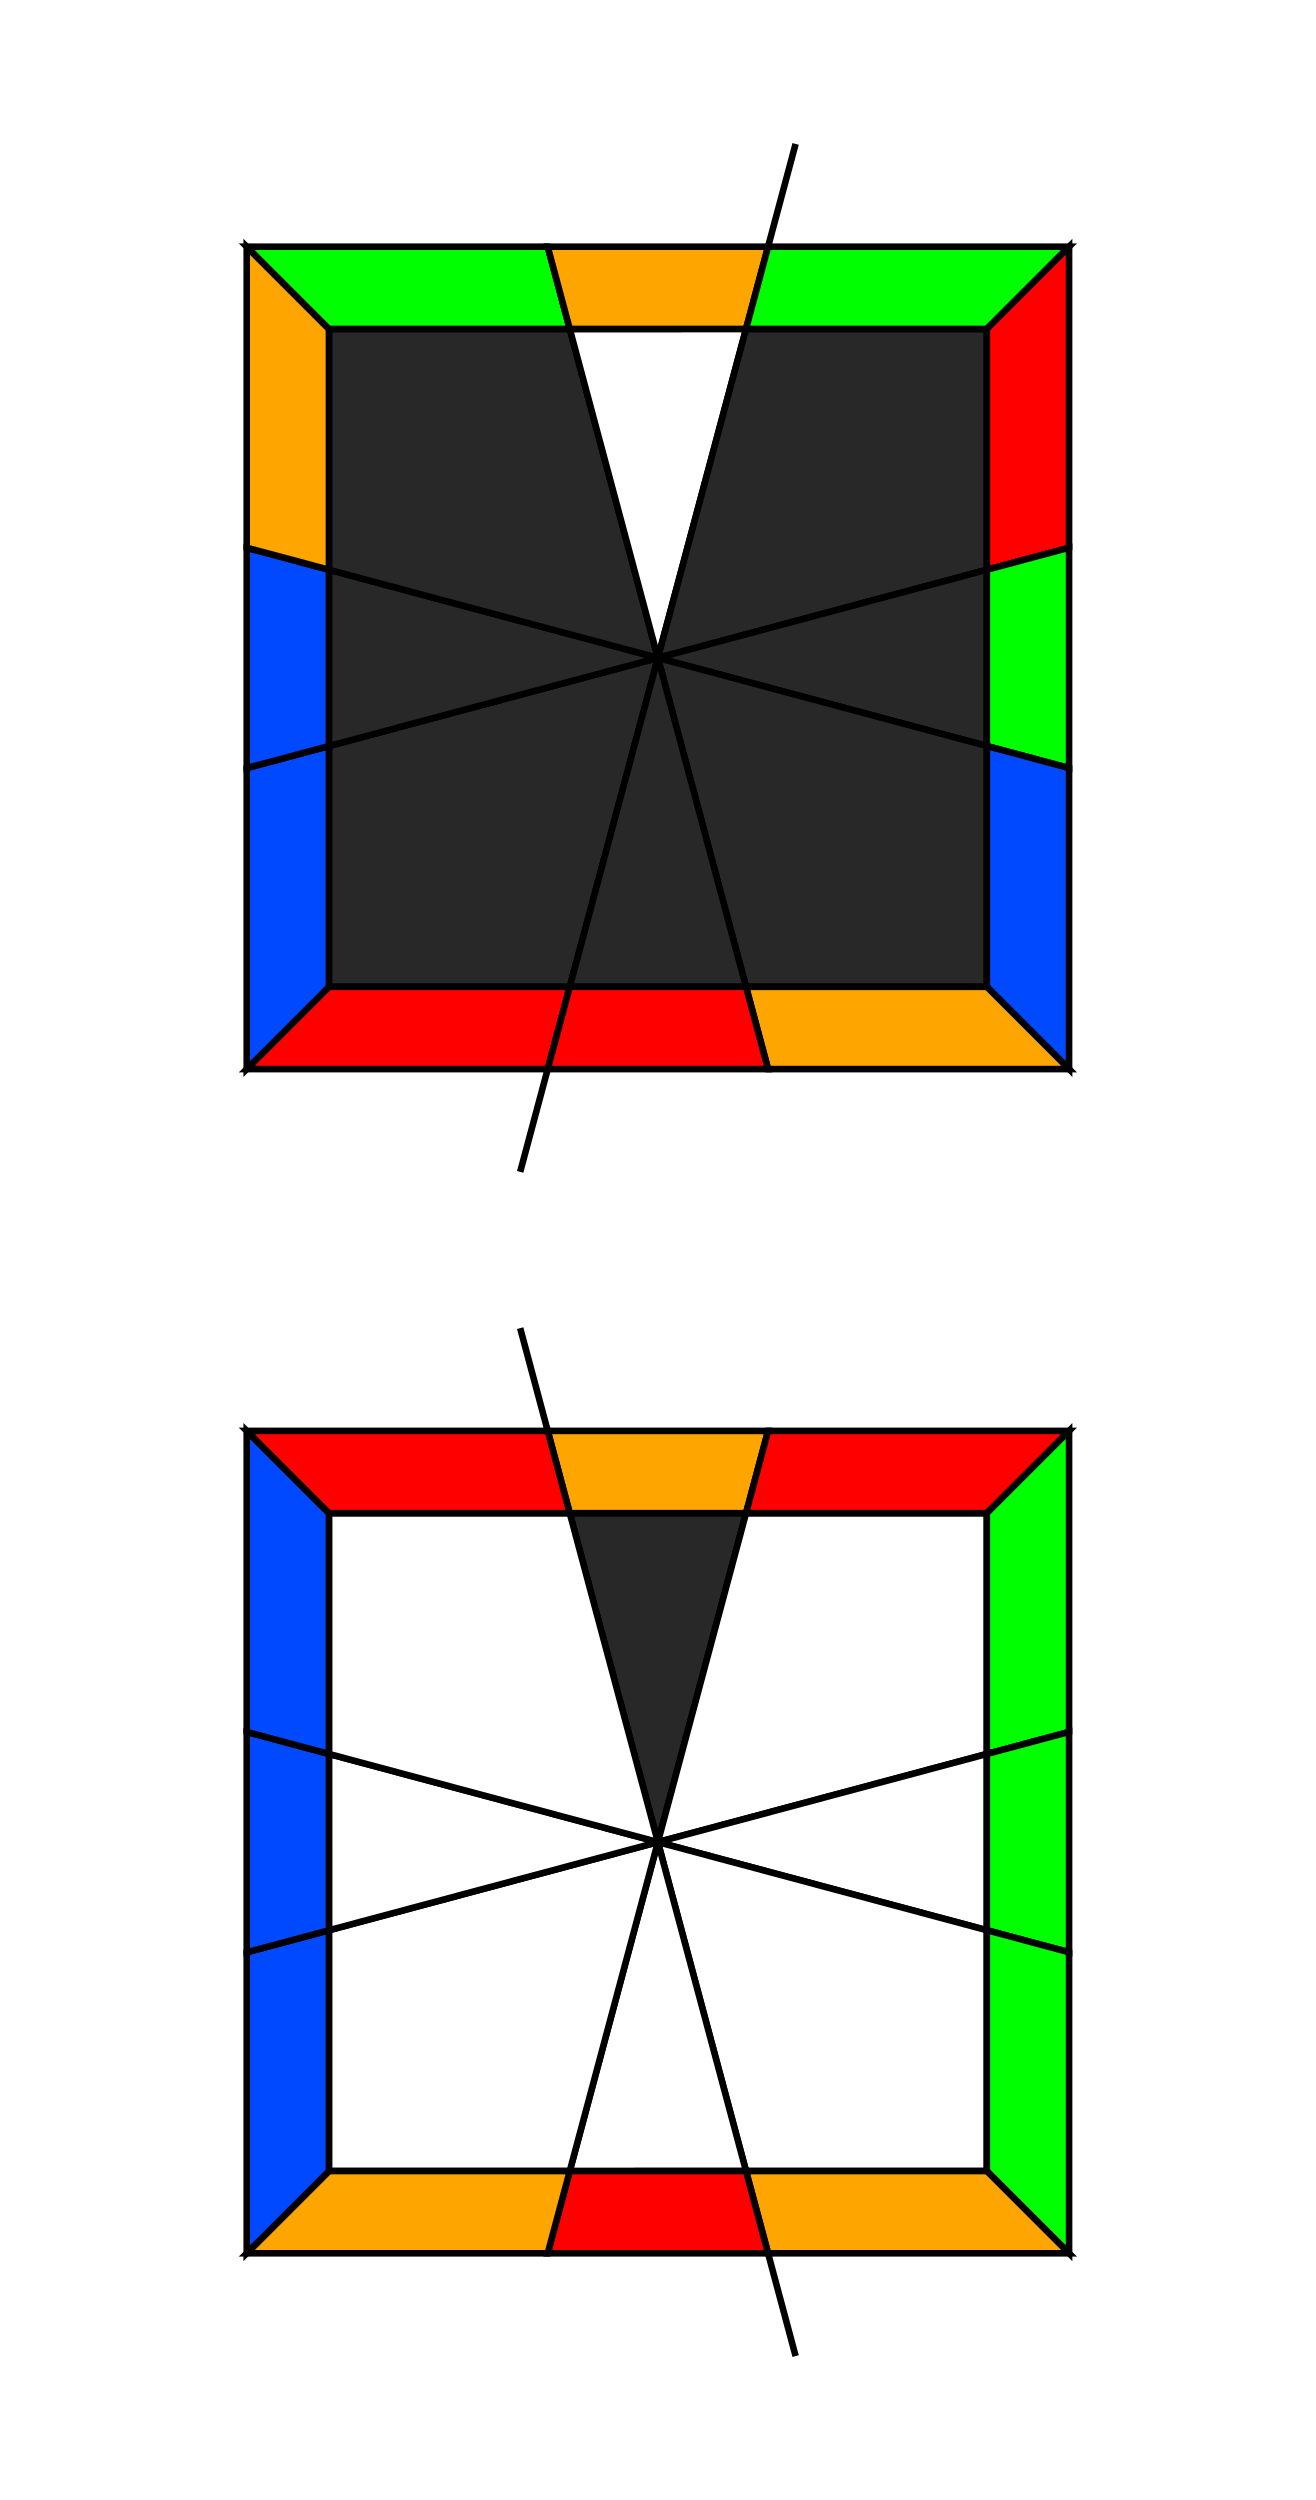
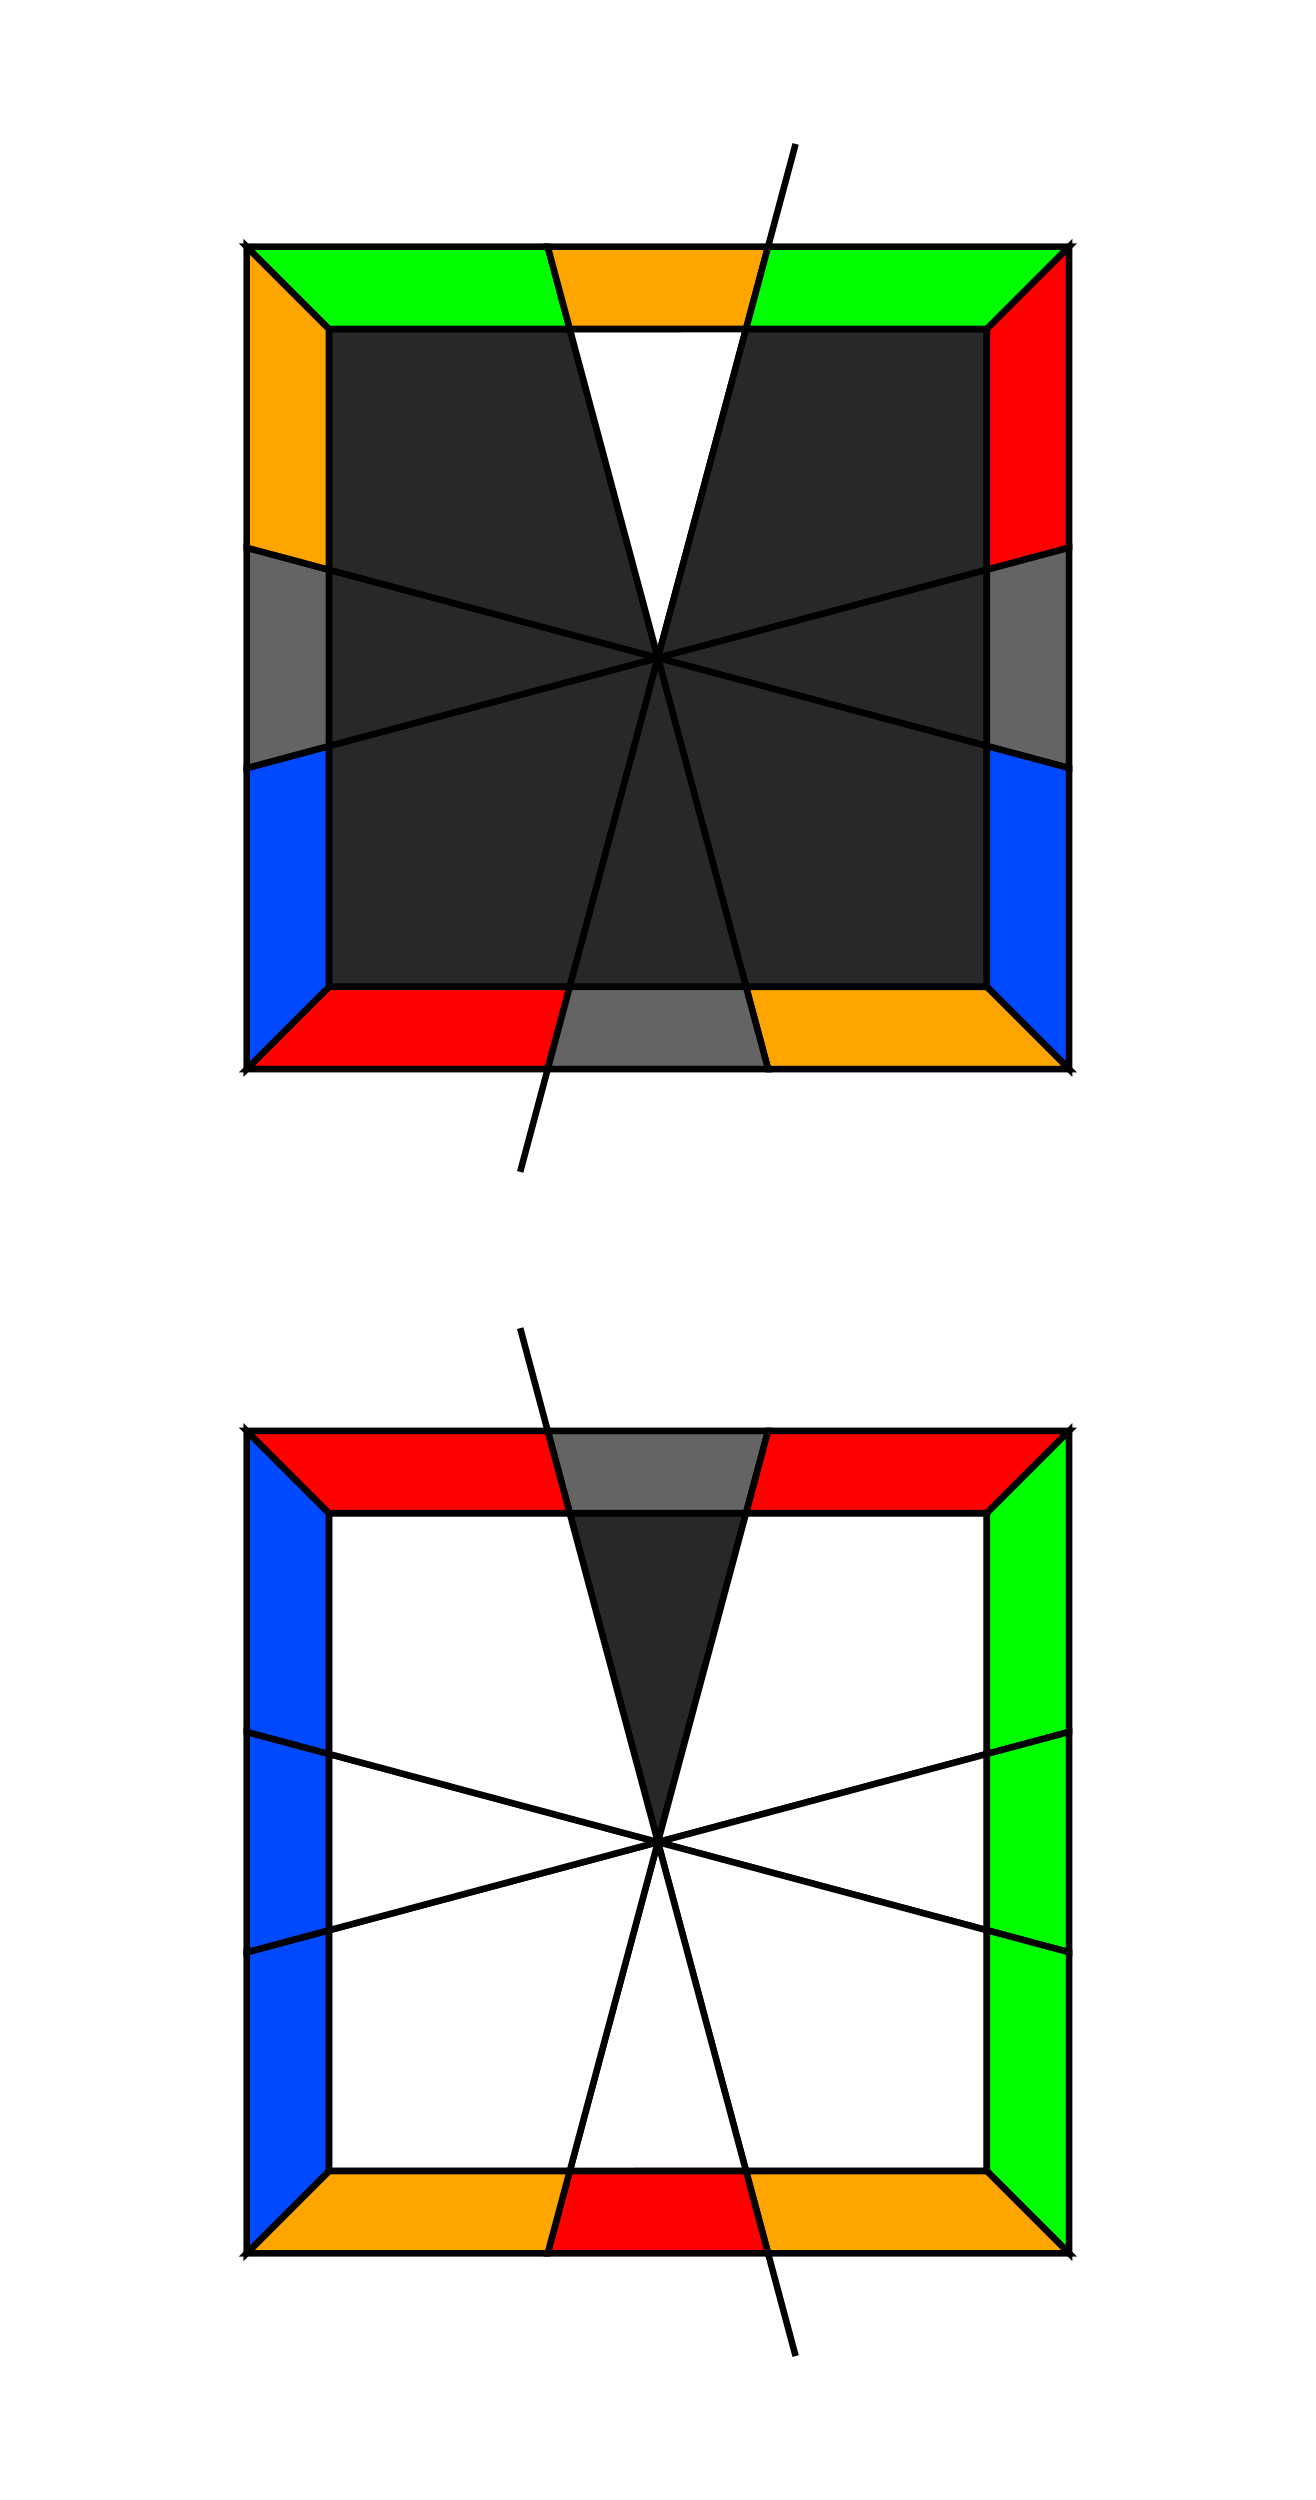
- <svg xmlns="http://www.w3.org/2000/svg" width="200" height="380.0" viewBox="-100.0 -190.0 200 380.0">
-   <defs>
- </defs>
-   <path d="M-20.934,78.125 L20.934,-78.125" stroke="rgb(0, 0, 0)" stroke-width="1" transform="translate(0, -90.0)" />
-   <path d="M0,0 L-13.397,50.0 L-50.0,50.0 L-50.0,13.397 Z" fill="rgb(40, 40, 40)" stroke="rgb(0, 0, 0)" stroke-width="1" transform="translate(0, -90.0) rotate(0)" />
-   <path d="M-13.397,50.0 L-16.747,62.5 L-62.5,62.5 L-50.0,50.0 Z" fill="rgb(255, 0, 0)" stroke="rgb(0, 0, 0)" stroke-width="1" transform="translate(0, -90.0) rotate(0)" />
-   <path d="M-50.0,50.0 L-62.5,62.5 L-62.5,16.747 L-50.0,13.397 Z" fill="rgb(0, 73, 255)" stroke="rgb(0, 0, 0)" stroke-width="1" transform="translate(0, -90.0) rotate(0)" />
-   <path d="M0,0 L-13.397,50.0 L-36.603,36.603 Z" fill="rgb(40, 40, 40)" stroke="rgb(0, 0, 0)" stroke-width="1" transform="translate(0, -90.0) rotate(60)" />
-   <path d="M-13.397,50.0 L-16.747,62.5 L-45.753,45.753 L-36.603,36.603 Z" fill="rgb(0, 73, 255)" stroke="rgb(0, 0, 0)" stroke-width="1" transform="translate(0, -90.0) rotate(60)" />
-   <path d="M0,0 L-13.397,50.0 L-50.0,50.0 L-50.0,13.397 Z" fill="rgb(40, 40, 40)" stroke="rgb(0, 0, 0)" stroke-width="1" transform="translate(0, -90.0) rotate(90)" />
-   <path d="M-13.397,50.0 L-16.747,62.5 L-62.5,62.5 L-50.0,50.0 Z" fill="rgb(255, 165, 0)" stroke="rgb(0, 0, 0)" stroke-width="1" transform="translate(0, -90.0) rotate(90)" />
-   <path d="M-50.0,50.0 L-62.5,62.5 L-62.5,16.747 L-50.0,13.397 Z" fill="rgb(0, 255, 0)" stroke="rgb(0, 0, 0)" stroke-width="1" transform="translate(0, -90.0) rotate(90)" />
-   <path d="M0,0 L-13.397,50.0 L-36.603,36.603 Z" fill="rgb(255, 255, 255)" stroke="rgb(0, 0, 0)" stroke-width="1" transform="translate(0, -90.0) rotate(150)" />
-   <path d="M-13.397,50.0 L-16.747,62.5 L-45.753,45.753 L-36.603,36.603 Z" fill="rgb(255, 165, 0)" stroke="rgb(0, 0, 0)" stroke-width="1" transform="translate(0, -90.0) rotate(150)" />
-   <path d="M0,0 L-13.397,50.0 L-50.0,50.0 L-50.0,13.397 Z" fill="rgb(40, 40, 40)" stroke="rgb(0, 0, 0)" stroke-width="1" transform="translate(0, -90.0) rotate(180)" />
-   <path d="M-13.397,50.0 L-16.747,62.5 L-62.5,62.5 L-50.0,50.0 Z" fill="rgb(0, 255, 0)" stroke="rgb(0, 0, 0)" stroke-width="1" transform="translate(0, -90.0) rotate(180)" />
-   <path d="M-50.0,50.0 L-62.5,62.5 L-62.5,16.747 L-50.0,13.397 Z" fill="rgb(255, 0, 0)" stroke="rgb(0, 0, 0)" stroke-width="1" transform="translate(0, -90.0) rotate(180)" />
-   <path d="M0,0 L-13.397,50.0 L-36.603,36.603 Z" fill="rgb(40, 40, 40)" stroke="rgb(0, 0, 0)" stroke-width="1" transform="translate(0, -90.0) rotate(240)" />
-   <path d="M-13.397,50.0 L-16.747,62.5 L-45.753,45.753 L-36.603,36.603 Z" fill="rgb(0, 255, 0)" stroke="rgb(0, 0, 0)" stroke-width="1" transform="translate(0, -90.0) rotate(240)" />
-   <path d="M0,0 L-13.397,50.0 L-50.0,50.0 L-50.0,13.397 Z" fill="rgb(40, 40, 40)" stroke="rgb(0, 0, 0)" stroke-width="1" transform="translate(0, -90.0) rotate(270)" />
-   <path d="M-13.397,50.0 L-16.747,62.5 L-62.5,62.5 L-50.0,50.0 Z" fill="rgb(0, 73, 255)" stroke="rgb(0, 0, 0)" stroke-width="1" transform="translate(0, -90.0) rotate(270)" />
-   <path d="M-50.0,50.0 L-62.5,62.5 L-62.5,16.747 L-50.0,13.397 Z" fill="rgb(255, 165, 0)" stroke="rgb(0, 0, 0)" stroke-width="1" transform="translate(0, -90.0) rotate(270)" />
-   <path d="M0,0 L-13.397,50.0 L-36.603,36.603 Z" fill="rgb(40, 40, 40)" stroke="rgb(0, 0, 0)" stroke-width="1" transform="translate(0, -90.0) rotate(330)" />
-   <path d="M-13.397,50.0 L-16.747,62.5 L-45.753,45.753 L-36.603,36.603 Z" fill="rgb(255, 0, 0)" stroke="rgb(0, 0, 0)" stroke-width="1" transform="translate(0, -90.0) rotate(330)" />
-   <path d="M-20.934,78.125 L20.934,-78.125" stroke="rgb(0, 0, 0)" stroke-width="1" transform="translate(0, 90.0) rotate(-30)" />
-   <path d="M0,0 L-13.397,50.0 L-36.603,36.603 Z" fill="rgb(40, 40, 40)" stroke="rgb(0, 0, 0)" stroke-width="1" transform="translate(0, 90.0) rotate(150)" />
-   <path d="M-13.397,50.0 L-16.747,62.5 L-45.753,45.753 L-36.603,36.603 Z" fill="rgb(255, 165, 0)" stroke="rgb(0, 0, 0)" stroke-width="1" transform="translate(0, 90.0) rotate(150)" />
-   <path d="M0,0 L-13.397,50.0 L-50.0,50.0 L-50.0,13.397 Z" fill="rgb(255, 255, 255)" stroke="rgb(0, 0, 0)" stroke-width="1" transform="translate(0, 90.0) rotate(180)" />
-   <path d="M-13.397,50.0 L-16.747,62.5 L-62.5,62.5 L-50.0,50.0 Z" fill="rgb(255, 0, 0)" stroke="rgb(0, 0, 0)" stroke-width="1" transform="translate(0, 90.0) rotate(180)" />
-   <path d="M-50.0,50.0 L-62.5,62.5 L-62.5,16.747 L-50.0,13.397 Z" fill="rgb(0, 255, 0)" stroke="rgb(0, 0, 0)" stroke-width="1" transform="translate(0, 90.0) rotate(180)" />
-   <path d="M0,0 L-13.397,50.0 L-36.603,36.603 Z" fill="rgb(255, 255, 255)" stroke="rgb(0, 0, 0)" stroke-width="1" transform="translate(0, 90.0) rotate(240)" />
-   <path d="M-13.397,50.0 L-16.747,62.5 L-45.753,45.753 L-36.603,36.603 Z" fill="rgb(0, 255, 0)" stroke="rgb(0, 0, 0)" stroke-width="1" transform="translate(0, 90.0) rotate(240)" />
-   <path d="M0,0 L-13.397,50.0 L-50.0,50.0 L-50.0,13.397 Z" fill="rgb(255, 255, 255)" stroke="rgb(0, 0, 0)" stroke-width="1" transform="translate(0, 90.0) rotate(270)" />
-   <path d="M-13.397,50.0 L-16.747,62.5 L-62.5,62.5 L-50.0,50.0 Z" fill="rgb(0, 255, 0)" stroke="rgb(0, 0, 0)" stroke-width="1" transform="translate(0, 90.0) rotate(270)" />
-   <path d="M-50.0,50.0 L-62.5,62.5 L-62.5,16.747 L-50.0,13.397 Z" fill="rgb(255, 165, 0)" stroke="rgb(0, 0, 0)" stroke-width="1" transform="translate(0, 90.0) rotate(270)" />
-   <path d="M0,0 L-13.397,50.0 L-36.603,36.603 Z" fill="rgb(255, 255, 255)" stroke="rgb(0, 0, 0)" stroke-width="1" transform="translate(0, 90.0) rotate(330)" />
-   <path d="M-13.397,50.0 L-16.747,62.5 L-45.753,45.753 L-36.603,36.603 Z" fill="rgb(255, 0, 0)" stroke="rgb(0, 0, 0)" stroke-width="1" transform="translate(0, 90.0) rotate(330)" />
-   <path d="M0,0 L-13.397,50.0 L-50.0,50.0 L-50.0,13.397 Z" fill="rgb(255, 255, 255)" stroke="rgb(0, 0, 0)" stroke-width="1" transform="translate(0, 90.0) rotate(360)" />
-   <path d="M-13.397,50.0 L-16.747,62.5 L-62.5,62.5 L-50.0,50.0 Z" fill="rgb(255, 165, 0)" stroke="rgb(0, 0, 0)" stroke-width="1" transform="translate(0, 90.0) rotate(360)" />
-   <path d="M-50.0,50.0 L-62.5,62.5 L-62.5,16.747 L-50.0,13.397 Z" fill="rgb(0, 73, 255)" stroke="rgb(0, 0, 0)" stroke-width="1" transform="translate(0, 90.0) rotate(360)" />
-   <path d="M0,0 L-13.397,50.0 L-36.603,36.603 Z" fill="rgb(255, 255, 255)" stroke="rgb(0, 0, 0)" stroke-width="1" transform="translate(0, 90.0) rotate(420)" />
-   <path d="M-13.397,50.0 L-16.747,62.5 L-45.753,45.753 L-36.603,36.603 Z" fill="rgb(0, 73, 255)" stroke="rgb(0, 0, 0)" stroke-width="1" transform="translate(0, 90.0) rotate(420)" />
-   <path d="M0,0 L-13.397,50.0 L-50.0,50.0 L-50.0,13.397 Z" fill="rgb(255, 255, 255)" stroke="rgb(0, 0, 0)" stroke-width="1" transform="translate(0, 90.0) rotate(450)" />
-   <path d="M-13.397,50.0 L-16.747,62.5 L-62.5,62.5 L-50.0,50.0 Z" fill="rgb(0, 73, 255)" stroke="rgb(0, 0, 0)" stroke-width="1" transform="translate(0, 90.0) rotate(450)" />
-   <path d="M-50.0,50.0 L-62.5,62.5 L-62.5,16.747 L-50.0,13.397 Z" fill="rgb(255, 0, 0)" stroke="rgb(0, 0, 0)" stroke-width="1" transform="translate(0, 90.0) rotate(450)" />
+ <svg xmlns="http://www.w3.org/2000/svg" width="200" height="380.0" viewBox="-100.0 -190.0 200 380.0" version="1.1" id="svg42">
+   <defs id="defs1" />
+   <path d="M-20.934,78.125 L20.934,-78.125" stroke="rgb(0, 0, 0)" stroke-width="1" transform="translate(0, -90.0)" id="path1" />
+   <path d="M0,0 L-13.397,50.0 L-50.0,50.0 L-50.0,13.397 Z" fill="rgb(40, 40, 40)" stroke="rgb(0, 0, 0)" stroke-width="1" transform="translate(0, -90.0) rotate(0)" id="path2" />
+   <path d="M-13.397,50.0 L-16.747,62.5 L-62.5,62.5 L-50.0,50.0 Z" fill="rgb(255, 0, 0)" stroke="rgb(0, 0, 0)" stroke-width="1" transform="translate(0, -90.0) rotate(0)" id="path3" />
+   <path d="M-50.0,50.0 L-62.5,62.5 L-62.5,16.747 L-50.0,13.397 Z" fill="rgb(0, 73, 255)" stroke="rgb(0, 0, 0)" stroke-width="1" transform="translate(0, -90.0) rotate(0)" id="path4" />
+   <path d="M0,0 L-13.397,50.0 L-36.603,36.603 Z" fill="rgb(40, 40, 40)" stroke="rgb(0, 0, 0)" stroke-width="1" transform="translate(0, -90.0) rotate(60)" id="path5" />
+   <path d="M-13.397,50.0 L-16.747,62.5 L-45.753,45.753 L-36.603,36.603 Z" fill="rgb(0, 73, 255)" stroke="rgb(0, 0, 0)" stroke-width="1" transform="translate(0, -90.0) rotate(60)" id="path6" style="fill:#646464;fill-opacity:1" />
+   <path d="M0,0 L-13.397,50.0 L-50.0,50.0 L-50.0,13.397 Z" fill="rgb(40, 40, 40)" stroke="rgb(0, 0, 0)" stroke-width="1" transform="translate(0, -90.0) rotate(90)" id="path7" />
+   <path d="M-13.397,50.0 L-16.747,62.5 L-62.5,62.5 L-50.0,50.0 Z" fill="rgb(255, 165, 0)" stroke="rgb(0, 0, 0)" stroke-width="1" transform="translate(0, -90.0) rotate(90)" id="path8" />
+   <path d="M-50.0,50.0 L-62.5,62.5 L-62.5,16.747 L-50.0,13.397 Z" fill="rgb(0, 255, 0)" stroke="rgb(0, 0, 0)" stroke-width="1" transform="translate(0, -90.0) rotate(90)" id="path9" />
+   <path d="M0,0 L-13.397,50.0 L-36.603,36.603 Z" fill="rgb(255, 255, 255)" stroke="rgb(0, 0, 0)" stroke-width="1" transform="translate(0, -90.0) rotate(150)" id="path10" />
+   <path d="M-13.397,50.0 L-16.747,62.5 L-45.753,45.753 L-36.603,36.603 Z" fill="rgb(255, 165, 0)" stroke="rgb(0, 0, 0)" stroke-width="1" transform="translate(0, -90.0) rotate(150)" id="path11" />
+   <path d="M0,0 L-13.397,50.0 L-50.0,50.0 L-50.0,13.397 Z" fill="rgb(40, 40, 40)" stroke="rgb(0, 0, 0)" stroke-width="1" transform="translate(0, -90.0) rotate(180)" id="path12" />
+   <path d="M-13.397,50.0 L-16.747,62.5 L-62.5,62.5 L-50.0,50.0 Z" fill="rgb(0, 255, 0)" stroke="rgb(0, 0, 0)" stroke-width="1" transform="translate(0, -90.0) rotate(180)" id="path13" />
+   <path d="M-50.0,50.0 L-62.5,62.5 L-62.5,16.747 L-50.0,13.397 Z" fill="rgb(255, 0, 0)" stroke="rgb(0, 0, 0)" stroke-width="1" transform="translate(0, -90.0) rotate(180)" id="path14" />
+   <path d="M0,0 L-13.397,50.0 L-36.603,36.603 Z" fill="rgb(40, 40, 40)" stroke="rgb(0, 0, 0)" stroke-width="1" transform="translate(0, -90.0) rotate(240)" id="path15" />
+   <path d="M-13.397,50.0 L-16.747,62.5 L-45.753,45.753 L-36.603,36.603 Z" fill="rgb(0, 255, 0)" stroke="rgb(0, 0, 0)" stroke-width="1" transform="translate(0, -90.0) rotate(240)" id="path16" style="fill:#646464;fill-opacity:1" />
+   <path d="M0,0 L-13.397,50.0 L-50.0,50.0 L-50.0,13.397 Z" fill="rgb(40, 40, 40)" stroke="rgb(0, 0, 0)" stroke-width="1" transform="translate(0, -90.0) rotate(270)" id="path17" />
+   <path d="M-13.397,50.0 L-16.747,62.5 L-62.5,62.5 L-50.0,50.0 Z" fill="rgb(0, 73, 255)" stroke="rgb(0, 0, 0)" stroke-width="1" transform="translate(0, -90.0) rotate(270)" id="path18" />
+   <path d="M-50.0,50.0 L-62.5,62.5 L-62.5,16.747 L-50.0,13.397 Z" fill="rgb(255, 165, 0)" stroke="rgb(0, 0, 0)" stroke-width="1" transform="translate(0, -90.0) rotate(270)" id="path19" />
+   <path d="M0,0 L-13.397,50.0 L-36.603,36.603 Z" fill="rgb(40, 40, 40)" stroke="rgb(0, 0, 0)" stroke-width="1" transform="translate(0, -90.0) rotate(330)" id="path20" />
+   <path d="M-13.397,50.0 L-16.747,62.5 L-45.753,45.753 L-36.603,36.603 Z" fill="rgb(255, 0, 0)" stroke="rgb(0, 0, 0)" stroke-width="1" transform="translate(0, -90.0) rotate(330)" id="path21" style="fill:#646464;fill-opacity:1" />
+   <path d="M-20.934,78.125 L20.934,-78.125" stroke="rgb(0, 0, 0)" stroke-width="1" transform="translate(0, 90.0) rotate(-30)" id="path22" />
+   <path d="M0,0 L-13.397,50.0 L-36.603,36.603 Z" fill="rgb(40, 40, 40)" stroke="rgb(0, 0, 0)" stroke-width="1" transform="translate(0, 90.0) rotate(150)" id="path23" />
+   <path d="M-13.397,50.0 L-16.747,62.5 L-45.753,45.753 L-36.603,36.603 Z" fill="rgb(255, 165, 0)" stroke="rgb(0, 0, 0)" stroke-width="1" transform="translate(0, 90.0) rotate(150)" id="path24" style="fill:#646464;fill-opacity:1" />
+   <path d="M0,0 L-13.397,50.0 L-50.0,50.0 L-50.0,13.397 Z" fill="rgb(255, 255, 255)" stroke="rgb(0, 0, 0)" stroke-width="1" transform="translate(0, 90.0) rotate(180)" id="path25" />
+   <path d="M-13.397,50.0 L-16.747,62.5 L-62.5,62.5 L-50.0,50.0 Z" fill="rgb(255, 0, 0)" stroke="rgb(0, 0, 0)" stroke-width="1" transform="translate(0, 90.0) rotate(180)" id="path26" />
+   <path d="M-50.0,50.0 L-62.5,62.5 L-62.5,16.747 L-50.0,13.397 Z" fill="rgb(0, 255, 0)" stroke="rgb(0, 0, 0)" stroke-width="1" transform="translate(0, 90.0) rotate(180)" id="path27" />
+   <path d="M0,0 L-13.397,50.0 L-36.603,36.603 Z" fill="rgb(255, 255, 255)" stroke="rgb(0, 0, 0)" stroke-width="1" transform="translate(0, 90.0) rotate(240)" id="path28" />
+   <path d="M-13.397,50.0 L-16.747,62.5 L-45.753,45.753 L-36.603,36.603 Z" fill="rgb(0, 255, 0)" stroke="rgb(0, 0, 0)" stroke-width="1" transform="translate(0, 90.0) rotate(240)" id="path29" />
+   <path d="M0,0 L-13.397,50.0 L-50.0,50.0 L-50.0,13.397 Z" fill="rgb(255, 255, 255)" stroke="rgb(0, 0, 0)" stroke-width="1" transform="translate(0, 90.0) rotate(270)" id="path30" />
+   <path d="M-13.397,50.0 L-16.747,62.5 L-62.5,62.5 L-50.0,50.0 Z" fill="rgb(0, 255, 0)" stroke="rgb(0, 0, 0)" stroke-width="1" transform="translate(0, 90.0) rotate(270)" id="path31" />
+   <path d="M-50.0,50.0 L-62.5,62.5 L-62.5,16.747 L-50.0,13.397 Z" fill="rgb(255, 165, 0)" stroke="rgb(0, 0, 0)" stroke-width="1" transform="translate(0, 90.0) rotate(270)" id="path32" />
+   <path d="M0,0 L-13.397,50.0 L-36.603,36.603 Z" fill="rgb(255, 255, 255)" stroke="rgb(0, 0, 0)" stroke-width="1" transform="translate(0, 90.0) rotate(330)" id="path33" />
+   <path d="M-13.397,50.0 L-16.747,62.5 L-45.753,45.753 L-36.603,36.603 Z" fill="rgb(255, 0, 0)" stroke="rgb(0, 0, 0)" stroke-width="1" transform="translate(0, 90.0) rotate(330)" id="path34" />
+   <path d="M0,0 L-13.397,50.0 L-50.0,50.0 L-50.0,13.397 Z" fill="rgb(255, 255, 255)" stroke="rgb(0, 0, 0)" stroke-width="1" transform="translate(0, 90.0) rotate(360)" id="path35" />
+   <path d="M-13.397,50.0 L-16.747,62.5 L-62.5,62.5 L-50.0,50.0 Z" fill="rgb(255, 165, 0)" stroke="rgb(0, 0, 0)" stroke-width="1" transform="translate(0, 90.0) rotate(360)" id="path36" />
+   <path d="M-50.0,50.0 L-62.5,62.5 L-62.5,16.747 L-50.0,13.397 Z" fill="rgb(0, 73, 255)" stroke="rgb(0, 0, 0)" stroke-width="1" transform="translate(0, 90.0) rotate(360)" id="path37" />
+   <path d="M0,0 L-13.397,50.0 L-36.603,36.603 Z" fill="rgb(255, 255, 255)" stroke="rgb(0, 0, 0)" stroke-width="1" transform="translate(0, 90.0) rotate(420)" id="path38" />
+   <path d="M-13.397,50.0 L-16.747,62.5 L-45.753,45.753 L-36.603,36.603 Z" fill="rgb(0, 73, 255)" stroke="rgb(0, 0, 0)" stroke-width="1" transform="translate(0, 90.0) rotate(420)" id="path39" />
+   <path d="M0,0 L-13.397,50.0 L-50.0,50.0 L-50.0,13.397 Z" fill="rgb(255, 255, 255)" stroke="rgb(0, 0, 0)" stroke-width="1" transform="translate(0, 90.0) rotate(450)" id="path40" />
+   <path d="M-13.397,50.0 L-16.747,62.5 L-62.5,62.5 L-50.0,50.0 Z" fill="rgb(0, 73, 255)" stroke="rgb(0, 0, 0)" stroke-width="1" transform="translate(0, 90.0) rotate(450)" id="path41" />
+   <path d="M-50.0,50.0 L-62.5,62.5 L-62.5,16.747 L-50.0,13.397 Z" fill="rgb(255, 0, 0)" stroke="rgb(0, 0, 0)" stroke-width="1" transform="translate(0, 90.0) rotate(450)" id="path42" />
</svg>
